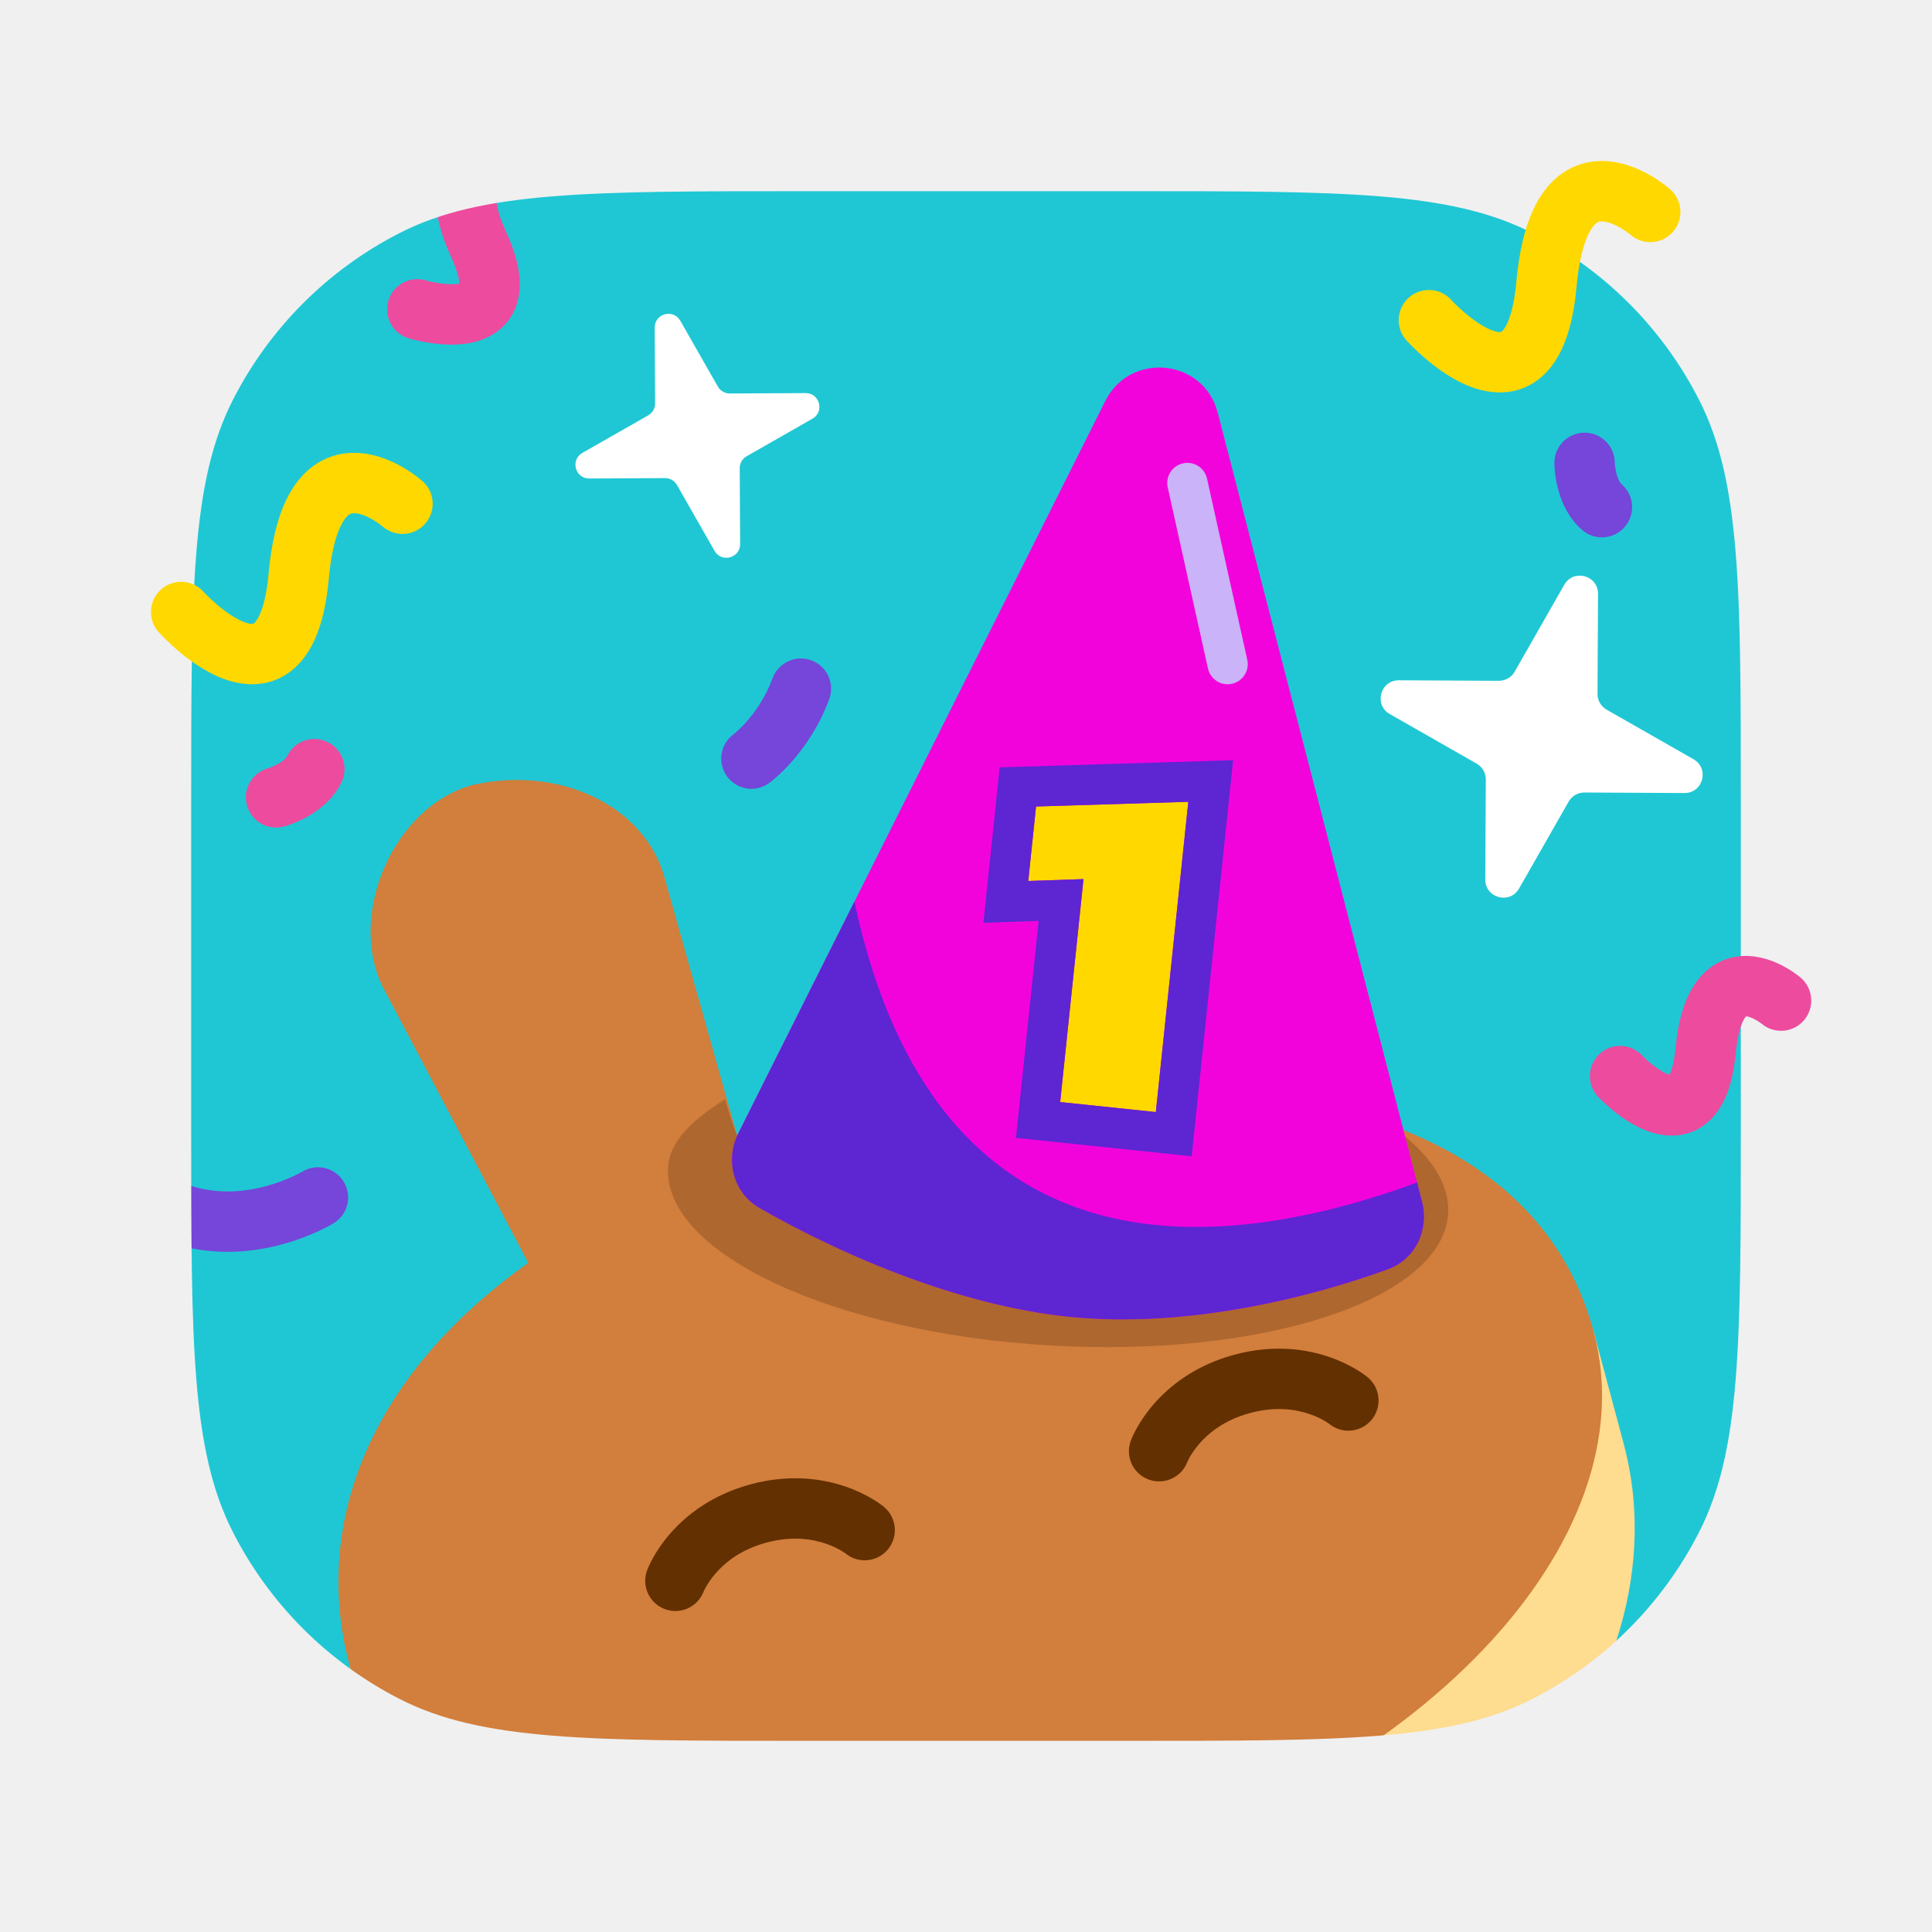
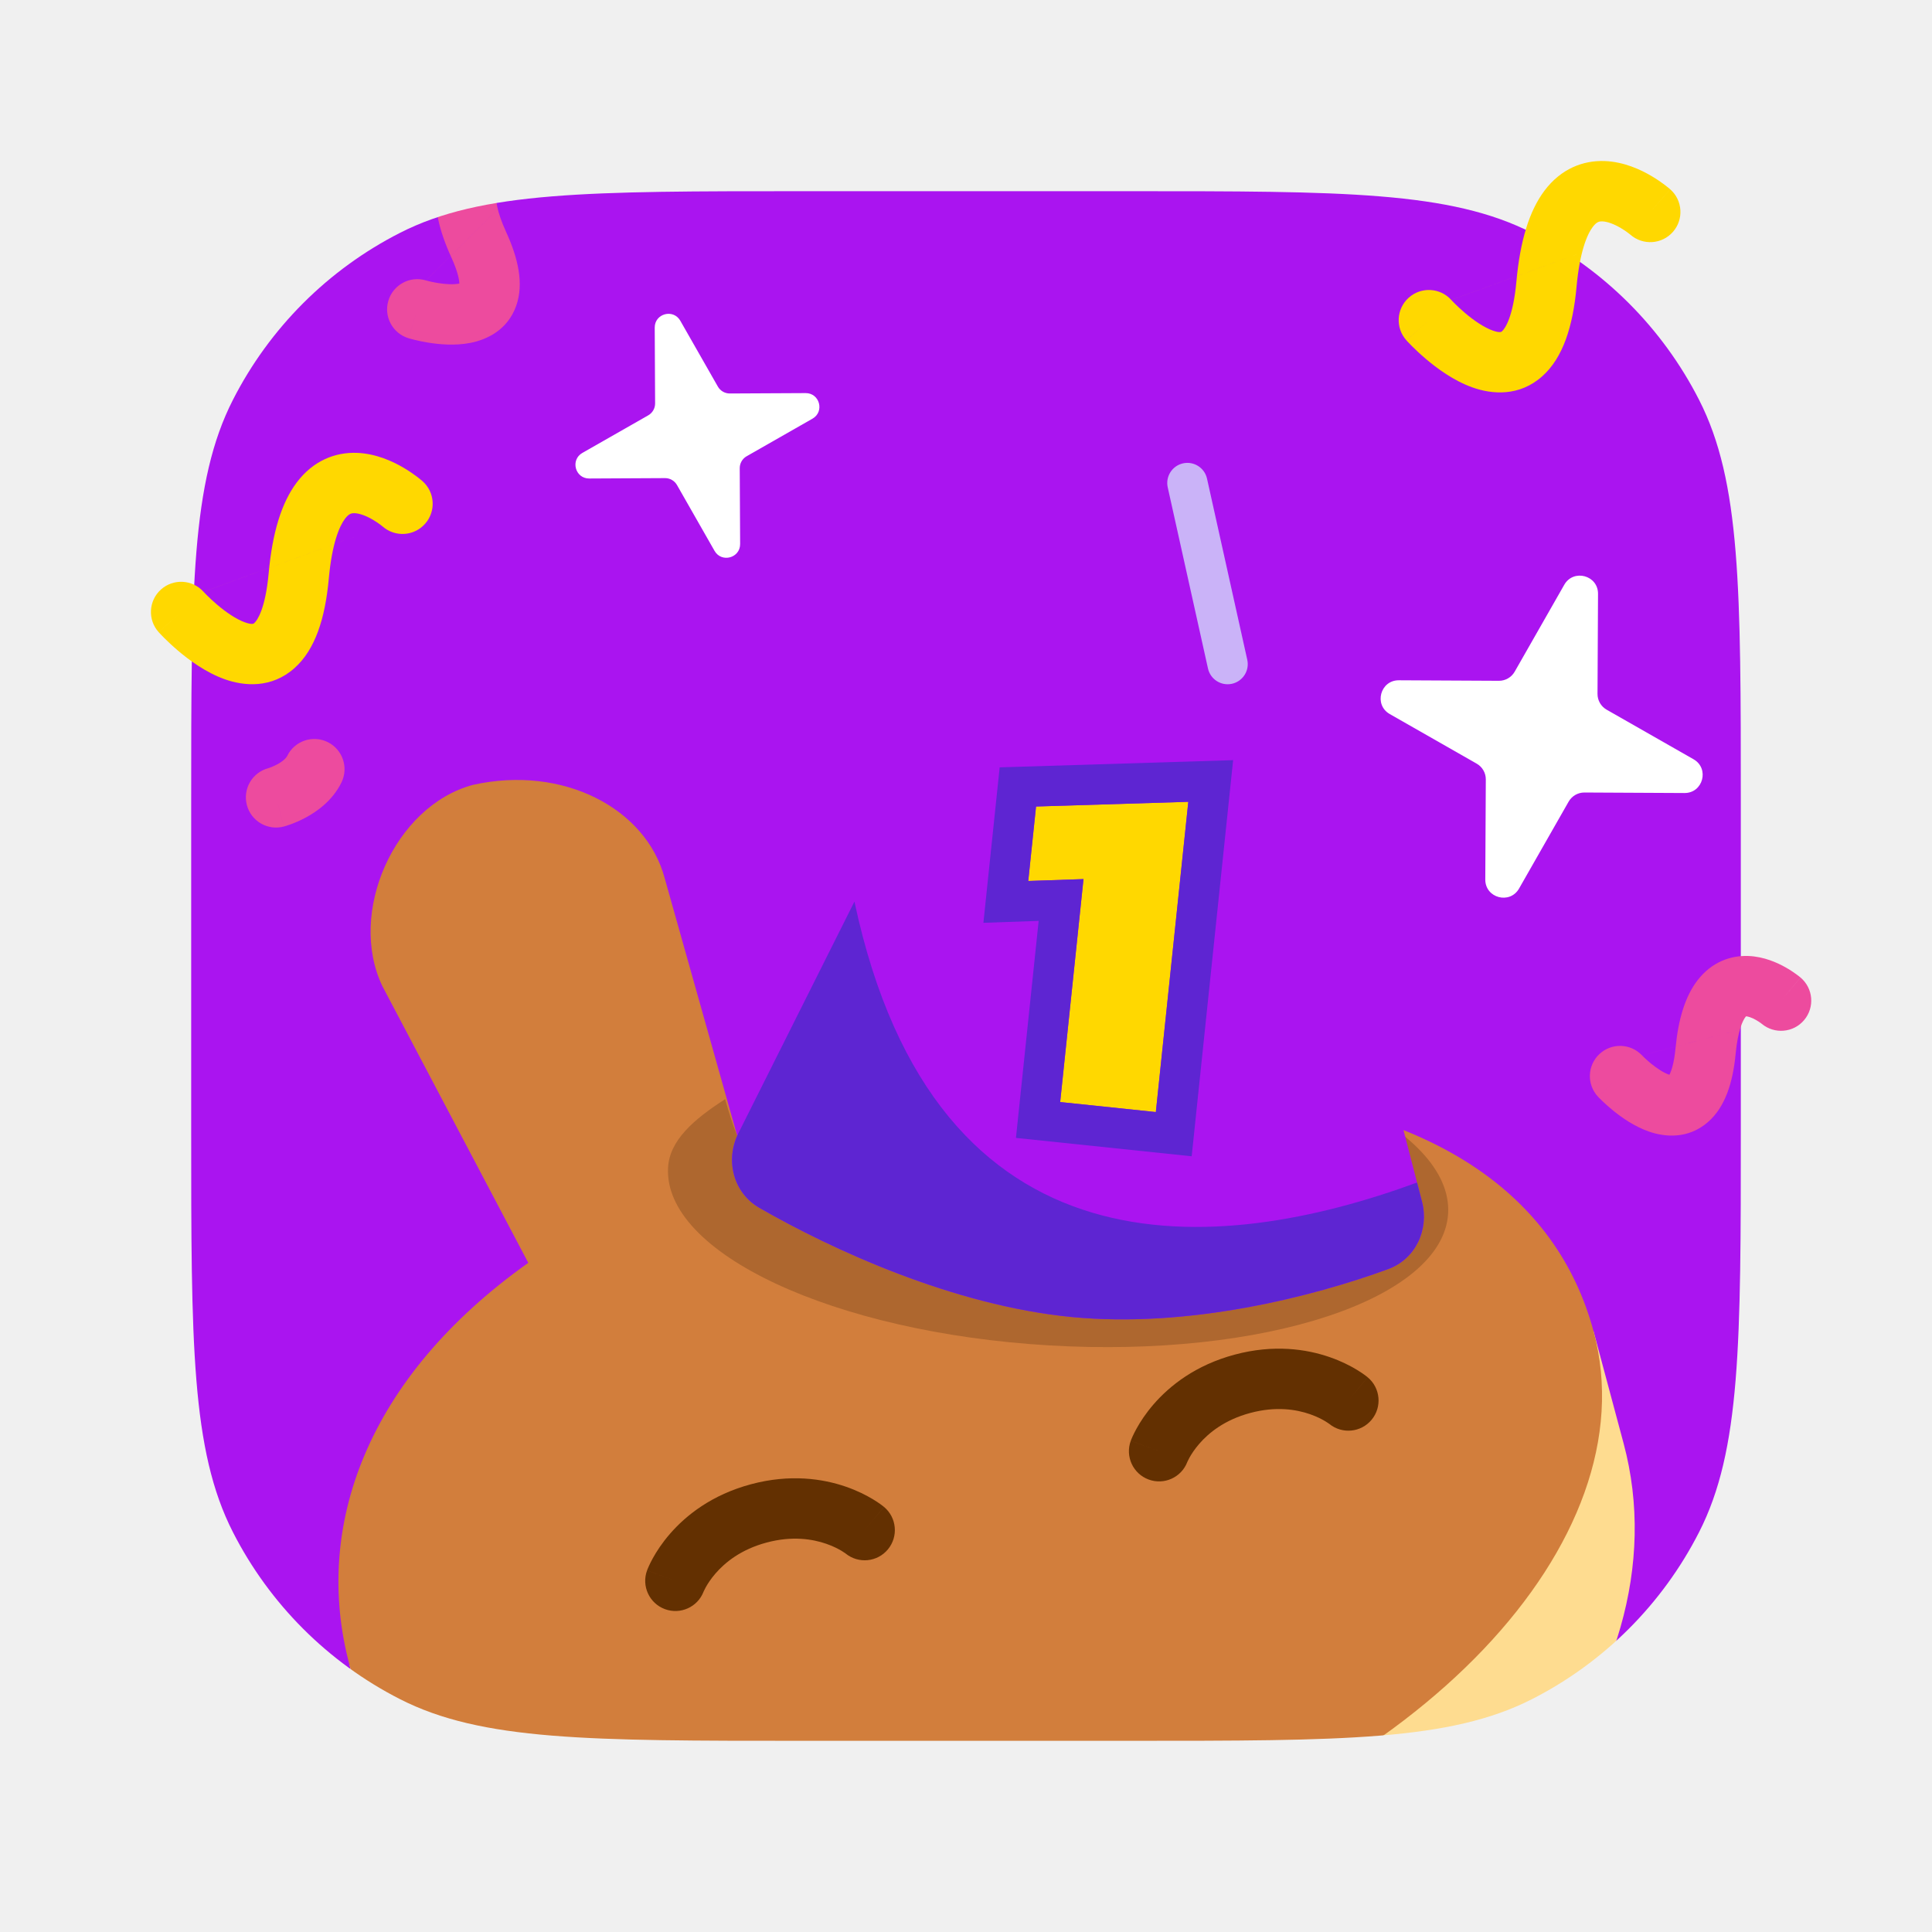
<svg xmlns="http://www.w3.org/2000/svg" width="192" height="192" fill="none" viewBox="0 0 192 192">
  <mask id="mask0" width="154" height="154" x="19" y="19" maskUnits="userSpaceOnUse" style="mask-type:alpha">
    <path fill="#EFF3F5" d="M19 79.8C19 58.518 19 47.877 23.142 39.748C26.785 32.598 32.598 26.785 39.748 23.142C47.877 19 58.518 19 79.8 19H112.2C133.482 19 144.123 19 152.252 23.142C159.402 26.785 165.215 32.598 168.858 39.748C173 47.877 173 58.518 173 79.8V112.2C173 133.482 173 144.123 168.858 152.252C165.215 159.402 159.402 165.215 152.252 168.858C144.123 173 133.482 173 112.2 173H79.8C58.518 173 47.877 173 39.748 168.858C32.598 165.215 26.785 159.402 23.142 152.252C19 144.123 19 133.482 19 112.2V79.8Z" />
  </mask>
  <g mask="url(#mask0)">
-     <path fill="#1FC7D4" d="M6 6H186V186H6V6Z" />
+     <path fill="#AA14F0" d="M6 6H186V186H6V6Z" />
    <path fill="#FEDC90" d="M161.351 143.439C167.804 167.523 145.358 194.463 111.216 203.611C77.073 212.76 44.164 200.652 37.711 176.568L34.736 165.468L158.377 132.339L161.351 143.439Z" />
    <path fill="#D27E3C" fill-rule="evenodd" d="M38 98C34.513 90.715 39.198 80.091 47 78C56 75.997 64.203 80.363 66.048 87.248L74 115.5C78.059 113.82 81.956 112.324 86.434 111.124C90.808 109.952 95.15 109.086 99.408 108.511L97.5 101.5C95.655 94.615 98 88.546 107.5 86C115.302 83.909 121.877 88.447 122.5 96.5L122.5 108.511C142.261 110.296 154.69 118.578 158.377 132.339C163.967 153.203 140.822 177.534 106.679 186.682C72.537 195.831 40.327 186.333 34.736 165.468C31.068 151.778 36.436 136.907 52.5 125.5L38 98Z" clip-rule="evenodd" />
    <path fill="#AE672F" d="M143.912 120.602C143.409 129.106 125.647 134.972 104.24 133.703C82.834 132.435 65.889 124.512 66.393 116.008C66.552 113.336 68.922 111.246 72.066 109.234C72.066 109.234 73.585 114.889 74.601 114.888C81.43 113.089 96.703 102.352 106.065 102.906C127.472 104.175 144.416 112.097 143.912 120.602Z" />
-     <path fill="#7645D9" fill-rule="evenodd" d="M34.156 117.431C35.022 118.843 34.58 120.69 33.168 121.557L31.599 119C33.168 121.557 33.167 121.557 33.166 121.558L33.164 121.559L33.159 121.562L33.147 121.57L33.115 121.589C33.091 121.603 33.059 121.622 33.02 121.644C32.943 121.689 32.838 121.749 32.708 121.82C32.446 121.961 32.08 122.15 31.622 122.362C30.71 122.783 29.415 123.302 27.85 123.712C24.74 124.527 20.372 124.954 15.841 123.082C13.61 122.16 11.944 120.949 10.811 119.484C9.662 118.001 9.188 116.422 9.092 114.998C9 113.611 9.267 112.415 9.535 111.594C9.672 111.176 9.816 110.833 9.932 110.582C9.991 110.456 10.044 110.351 10.086 110.27C10.107 110.23 10.126 110.195 10.142 110.166L10.163 110.128L10.172 110.112L10.177 110.105L10.178 110.101C10.179 110.1 10.18 110.098 12.778 111.598L10.18 110.098C11.009 108.663 12.843 108.172 14.278 109C15.7 109.821 16.196 111.63 15.399 113.059C15.395 113.067 15.386 113.084 15.374 113.11C15.342 113.179 15.29 113.299 15.239 113.457C15.131 113.788 15.052 114.193 15.079 114.598C15.104 114.966 15.215 115.372 15.555 115.811C15.909 116.269 16.634 116.917 18.132 117.536C21.06 118.746 23.997 118.519 26.33 117.908C27.485 117.605 28.445 117.22 29.107 116.914C29.436 116.762 29.687 116.632 29.846 116.546C29.926 116.503 29.982 116.471 30.013 116.453L30.04 116.437L30.036 116.439L30.033 116.441M34.156 117.431C33.291 116.022 31.451 115.579 30.041 116.437L34.156 117.431ZM30.041 116.437C30.038 116.438 30.034 116.44 30.031 116.442L30.041 116.437Z" clip-rule="evenodd" />
-     <path fill="#7645D9" fill-rule="evenodd" d="M74.674 75.391C76.451 77.808 76.452 77.807 76.453 77.807L76.455 77.805L76.458 77.803L76.466 77.797L76.486 77.782C76.501 77.771 76.519 77.757 76.54 77.741C76.582 77.709 76.635 77.667 76.7 77.615C76.828 77.511 77 77.368 77.205 77.184C77.615 76.819 78.161 76.291 78.763 75.603C79.961 74.231 81.414 72.182 82.409 69.472C82.98 67.917 82.182 66.193 80.627 65.622C79.072 65.051 77.348 65.849 76.777 67.404C76.093 69.265 75.087 70.692 74.245 71.654C73.827 72.132 73.459 72.486 73.208 72.71C73.084 72.821 72.989 72.899 72.934 72.944C72.907 72.966 72.889 72.98 72.882 72.985C72.882 72.985 72.882 72.985 72.882 72.985C72.882 72.985 72.882 72.985 72.882 72.985C71.56 73.97 71.28 75.838 72.257 77.168C73.239 78.503 75.117 78.789 76.451 77.808L74.674 75.391Z" clip-rule="evenodd" />
+     <path fill="#AA14F0" fill-rule="evenodd" d="M34.156 117.431C35.022 118.843 34.58 120.69 33.168 121.557L31.599 119C33.168 121.557 33.167 121.557 33.166 121.558L33.164 121.559L33.159 121.562L33.147 121.57L33.115 121.589C33.091 121.603 33.059 121.622 33.02 121.644C32.943 121.689 32.838 121.749 32.708 121.82C32.446 121.961 32.08 122.15 31.622 122.362C30.71 122.783 29.415 123.302 27.85 123.712C24.74 124.527 20.372 124.954 15.841 123.082C13.61 122.16 11.944 120.949 10.811 119.484C9.662 118.001 9.188 116.422 9.092 114.998C9 113.611 9.267 112.415 9.535 111.594C9.672 111.176 9.816 110.833 9.932 110.582C9.991 110.456 10.044 110.351 10.086 110.27C10.107 110.23 10.126 110.195 10.142 110.166L10.163 110.128L10.172 110.112L10.177 110.105L10.178 110.101C10.179 110.1 10.18 110.098 12.778 111.598L10.18 110.098C11.009 108.663 12.843 108.172 14.278 109C15.7 109.821 16.196 111.63 15.399 113.059C15.395 113.067 15.386 113.084 15.374 113.11C15.342 113.179 15.29 113.299 15.239 113.457C15.131 113.788 15.052 114.193 15.079 114.598C15.104 114.966 15.215 115.372 15.555 115.811C15.909 116.269 16.634 116.917 18.132 117.536C21.06 118.746 23.997 118.519 26.33 117.908C27.485 117.605 28.445 117.22 29.107 116.914C29.436 116.762 29.687 116.632 29.846 116.546C29.926 116.503 29.982 116.471 30.013 116.453L30.04 116.437L30.036 116.439L30.033 116.441M34.156 117.431C33.291 116.022 31.451 115.579 30.041 116.437L34.156 117.431ZM30.041 116.437C30.038 116.438 30.034 116.44 30.031 116.442L30.041 116.437Z" clip-rule="evenodd" />
+     <path fill="#AA14F0" fill-rule="evenodd" d="M74.674 75.391C76.451 77.808 76.452 77.807 76.453 77.807L76.455 77.805L76.458 77.803L76.466 77.797L76.486 77.782C76.501 77.771 76.519 77.757 76.54 77.741C76.582 77.709 76.635 77.667 76.7 77.615C76.828 77.511 77 77.368 77.205 77.184C77.615 76.819 78.161 76.291 78.763 75.603C79.961 74.231 81.414 72.182 82.409 69.472C82.98 67.917 82.182 66.193 80.627 65.622C79.072 65.051 77.348 65.849 76.777 67.404C76.093 69.265 75.087 70.692 74.245 71.654C73.827 72.132 73.459 72.486 73.208 72.71C73.084 72.821 72.989 72.899 72.934 72.944C72.907 72.966 72.889 72.98 72.882 72.985C72.882 72.985 72.882 72.985 72.882 72.985C72.882 72.985 72.882 72.985 72.882 72.985C71.56 73.97 71.28 75.838 72.257 77.168C73.239 78.503 75.117 78.789 76.451 77.808L74.674 75.391Z" clip-rule="evenodd" />
    <path fill="#ED4B9E" fill-rule="evenodd" d="M51.066 19.203C52.688 19.484 54.235 18.403 54.529 16.78C54.823 15.149 53.74 13.589 52.109 13.295L51.576 16.247C52.109 13.295 52.108 13.294 52.106 13.294L52.103 13.293L52.096 13.292L52.079 13.289L52.036 13.282C52.004 13.277 51.962 13.27 51.914 13.263C51.816 13.249 51.687 13.232 51.531 13.216C51.223 13.185 50.797 13.155 50.302 13.161C49.377 13.171 47.912 13.305 46.528 14.04C44.982 14.86 43.699 16.359 43.385 18.601C43.101 20.626 43.653 22.948 44.852 25.574C45.52 27.036 45.638 27.83 45.65 28.176C45.633 28.18 45.615 28.184 45.596 28.187C45.073 28.289 44.309 28.255 43.52 28.127C43.157 28.069 42.844 27.999 42.626 27.946C42.518 27.919 42.435 27.898 42.385 27.884C42.36 27.877 42.343 27.872 42.336 27.87L42.336 27.87M42.331 27.868C42.33 27.868 42.33 27.868 42.33 27.868L42.333 27.869L42.336 27.87C42.334 27.869 42.332 27.869 42.331 27.868M42.331 27.868C40.748 27.394 39.078 28.29 38.599 29.872C38.118 31.458 39.015 33.133 40.6 33.613L41.47 30.742C40.6 33.613 40.601 33.614 40.602 33.614L40.605 33.615L40.61 33.616L40.624 33.62L40.664 33.632C40.696 33.641 40.737 33.653 40.788 33.667C40.889 33.695 41.029 33.732 41.199 33.774C41.537 33.857 42.01 33.961 42.562 34.05C43.605 34.219 45.19 34.379 46.743 34.077C48.336 33.766 50.45 32.821 51.308 30.366C52.067 28.193 51.499 25.683 50.31 23.08C49.317 20.909 49.272 19.823 49.327 19.433C49.344 19.31 49.343 19.316 49.342 19.328C49.342 19.333 49.341 19.34 49.341 19.339C49.504 19.253 49.86 19.166 50.369 19.16C50.591 19.158 50.786 19.171 50.918 19.185C50.983 19.192 51.03 19.198 51.053 19.201C51.059 19.202 51.063 19.203 51.066 19.203C51.066 19.203 51.066 19.203 51.066 19.203M45.857 28.115C45.856 28.115 45.85 28.117 45.841 28.123C45.853 28.118 45.857 28.115 45.857 28.115Z" clip-rule="evenodd" />
    <path fill="#ED4B9E" fill-rule="evenodd" d="M26.635 76.349C25.048 76.787 24.109 78.424 24.536 80.017C24.965 81.618 26.61 82.568 28.21 82.139L27.433 79.241C28.21 82.139 28.211 82.139 28.212 82.138L28.217 82.137L28.226 82.135L28.245 82.129L28.298 82.114C28.338 82.103 28.389 82.087 28.45 82.068C28.571 82.031 28.732 81.977 28.923 81.907C29.301 81.768 29.816 81.555 30.381 81.251C31.436 80.684 33.031 79.605 33.935 77.757C34.663 76.269 34.046 74.472 32.558 73.744C31.07 73.016 29.273 73.632 28.545 75.121C28.446 75.324 28.137 75.646 27.54 75.967C27.278 76.108 27.03 76.21 26.851 76.276C26.764 76.308 26.698 76.33 26.662 76.341C26.648 76.345 26.639 76.348 26.635 76.349Z" clip-rule="evenodd" />
  </g>
-   <path fill="#7645D9" fill-rule="evenodd" d="M160.476 45.977C160.463 44.331 159.125 43 157.476 43C155.819 43 154.476 44.343 154.476 46L157.476 46C154.476 46 154.476 46.001 154.476 46.002L154.476 46.008L154.476 46.016L154.476 46.037L154.477 46.091C154.477 46.133 154.479 46.187 154.482 46.25C154.487 46.377 154.496 46.546 154.515 46.749C154.551 47.15 154.624 47.703 154.771 48.327C155.046 49.493 155.675 51.312 157.227 52.664C158.476 53.752 160.371 53.622 161.459 52.373C162.548 51.123 162.417 49.228 161.168 48.14C160.998 47.992 160.766 47.61 160.611 46.95C160.543 46.661 160.508 46.395 160.49 46.205C160.482 46.112 160.478 46.043 160.477 46.005C160.476 45.991 160.476 45.982 160.476 45.977Z" clip-rule="evenodd" />
-   <path fill="#f303dc" d="M106.481 130.881C118.161 132.015 130.467 128.862 137.959 126.119C140.673 125.126 142.039 122.203 141.316 119.411L121.016 41.007C119.628 35.645 112.326 34.89 109.841 39.85L73.383 112.612C72.042 115.289 72.871 118.543 75.462 120.033C82.731 124.211 94.781 129.744 106.481 130.881Z" />
+   <path fill="#AA14F0" fill-rule="evenodd" d="M160.476 45.977C160.463 44.331 159.125 43 157.476 43C155.819 43 154.476 44.343 154.476 46L157.476 46C154.476 46 154.476 46.001 154.476 46.002L154.476 46.008L154.476 46.016L154.476 46.037L154.477 46.091C154.477 46.133 154.479 46.187 154.482 46.25C154.487 46.377 154.496 46.546 154.515 46.749C154.551 47.15 154.624 47.703 154.771 48.327C155.046 49.493 155.675 51.312 157.227 52.664C158.476 53.752 160.371 53.622 161.459 52.373C162.548 51.123 162.417 49.228 161.168 48.14C160.998 47.992 160.766 47.61 160.611 46.95C160.543 46.661 160.508 46.395 160.49 46.205C160.482 46.112 160.478 46.043 160.477 46.005C160.476 45.991 160.476 45.982 160.476 45.977Z" clip-rule="evenodd" />
+   <path fill="#AA14F0" d="M106.481 130.881C118.161 132.015 130.467 128.862 137.959 126.119C140.673 125.126 142.039 122.203 141.316 119.411L121.016 41.007C119.628 35.645 112.326 34.89 109.841 39.85L73.383 112.612C72.042 115.289 72.871 118.543 75.462 120.033C82.731 124.211 94.781 129.744 106.481 130.881Z" />
  <path fill="#5E25D2" fill-rule="evenodd" d="M137.959 126.119C130.467 128.862 118.161 132.015 106.481 130.88C94.781 129.744 82.731 124.211 75.462 120.032C72.872 118.543 72.042 115.289 73.383 112.612L84.914 89.598C92.993 127.572 121.175 124.744 140.826 117.518L141.316 119.411C142.039 122.203 140.673 125.126 137.959 126.119Z" clip-rule="evenodd" />
  <path fill="#633001" fill-rule="evenodd" d="M69.922 158.173C69.335 159.705 67.624 160.484 66.081 159.915C64.527 159.341 63.732 157.616 64.306 156.061L67.12 157.1C64.306 156.061 64.306 156.06 64.307 156.058L64.308 156.055L64.31 156.049L64.316 156.035L64.329 156.001C64.338 155.976 64.35 155.946 64.364 155.911C64.392 155.842 64.43 155.755 64.477 155.651C64.57 155.443 64.703 155.168 64.883 154.844C65.24 154.197 65.787 153.344 66.578 152.433C68.172 150.594 70.739 148.545 74.629 147.503C78.519 146.46 81.766 146.952 84.066 147.747C85.206 148.141 86.106 148.607 86.739 148.988C87.057 149.178 87.309 149.35 87.495 149.483C87.587 149.55 87.663 149.607 87.722 149.653C87.752 149.676 87.777 149.696 87.798 149.712L87.826 149.735L87.838 149.745L87.843 149.749L87.845 149.751C87.847 149.752 87.848 149.753 85.93 152.06L87.848 149.753C89.122 150.812 89.296 152.704 88.237 153.978C87.186 155.243 85.314 155.424 84.04 154.39C84.033 154.385 84.016 154.372 83.99 154.353C83.927 154.308 83.811 154.228 83.645 154.128C83.313 153.928 82.791 153.655 82.106 153.418C80.755 152.951 78.741 152.612 76.181 153.298C73.622 153.984 72.047 155.284 71.111 156.364C70.636 156.912 70.321 157.409 70.133 157.749C70.039 157.918 69.978 158.045 69.947 158.116C69.933 158.146 69.925 158.165 69.922 158.173Z" clip-rule="evenodd" />
  <path fill="#633001" fill-rule="evenodd" d="M117.992 145.293C117.405 146.825 115.694 147.604 114.151 147.034C112.597 146.46 111.802 144.735 112.376 143.181L115.19 144.22C112.376 143.181 112.376 143.18 112.377 143.178L112.378 143.175L112.38 143.169L112.386 143.155L112.399 143.121C112.408 143.096 112.42 143.066 112.434 143.031C112.462 142.962 112.5 142.874 112.546 142.77C112.64 142.563 112.773 142.288 112.953 141.964C113.31 141.317 113.857 140.464 114.647 139.553C116.242 137.714 118.808 135.665 122.698 134.622C126.589 133.58 129.836 134.071 132.136 134.867C133.276 135.261 134.176 135.726 134.809 136.107C135.127 136.298 135.379 136.47 135.565 136.603C135.657 136.669 135.733 136.727 135.792 136.772C135.822 136.795 135.847 136.815 135.868 136.832L135.896 136.855L135.908 136.865L135.913 136.869L135.915 136.871C135.916 136.872 135.918 136.873 134 139.18L135.918 136.873C137.192 137.932 137.366 139.823 136.307 141.098C135.256 142.362 133.384 142.544 132.11 141.51C132.103 141.505 132.086 141.492 132.06 141.473C131.997 141.427 131.881 141.348 131.715 141.248C131.383 141.048 130.861 140.774 130.176 140.537C128.825 140.07 126.811 139.732 124.251 140.418C121.692 141.104 120.117 142.404 119.181 143.483C118.706 144.031 118.391 144.529 118.203 144.869C118.109 145.038 118.048 145.165 118.017 145.236C118.003 145.265 117.995 145.285 117.992 145.293Z" clip-rule="evenodd" />
  <path fill="#FFD800" d="M105.359 109.521L107.677 87.363L102.187 87.551L102.961 80.15L118.092 79.683L114.866 110.515L105.359 109.521Z" />
  <path fill="#5E25D2" fill-rule="evenodd" d="M100.964 113.083L103.22 91.518L97.73 91.707L99.346 76.259L122.547 75.544L118.428 114.91L100.964 113.083ZM107.677 87.363L105.359 109.521L114.866 110.515L118.092 79.683L102.961 80.15L102.187 87.551L107.677 87.363Z" clip-rule="evenodd" />
  <path fill="#fff" d="M150.963 88.301C150.047 89.906 147.597 89.249 147.606 87.402L147.658 77.459C147.661 76.811 147.315 76.211 146.751 75.89L138.115 70.963C136.511 70.047 137.167 67.597 139.015 67.606L148.957 67.657C149.606 67.661 150.205 67.314 150.527 66.751L155.454 58.115C156.369 56.511 158.82 57.167 158.81 59.015L158.759 68.957C158.756 69.606 159.102 70.205 159.665 70.527L168.301 75.454C169.906 76.369 169.249 78.82 167.402 78.81L157.459 78.759C156.811 78.756 156.211 79.102 155.89 79.665L150.963 88.301Z" />
  <path fill="#fff" d="M73.553 54.062C73.56 55.462 71.704 55.959 71.01 54.743L67.278 48.201C67.034 47.774 66.58 47.512 66.089 47.514L58.557 47.553C57.157 47.56 56.66 45.704 57.875 45.01L64.418 41.278C64.844 41.034 65.107 40.58 65.104 40.089L65.066 32.557C65.058 31.157 66.915 30.66 67.608 31.875L71.341 38.418C71.584 38.844 72.039 39.107 72.53 39.104L80.062 39.066C81.462 39.058 81.959 40.915 80.743 41.608L74.201 45.341C73.774 45.584 73.512 46.039 73.514 46.53L73.553 54.062Z" />
  <path fill="#FFD800" fill-rule="evenodd" d="M162.027 23.324C163.27 24.409 165.157 24.288 166.249 23.049C167.346 21.807 167.227 19.911 165.985 18.815L164.029 21.031C165.985 18.815 165.984 18.814 165.983 18.813L165.98 18.811L165.974 18.805L165.96 18.793L165.921 18.76C165.891 18.734 165.852 18.701 165.804 18.662C165.709 18.584 165.579 18.48 165.419 18.359C165.101 18.119 164.65 17.802 164.1 17.48C163.061 16.87 161.394 16.077 159.471 16.005C157.341 15.926 155.132 16.753 153.477 18.964C151.962 20.988 151.065 23.965 150.7 27.961C150.374 31.526 149.564 32.655 149.277 32.913C149.275 32.915 149.274 32.917 149.271 32.919C149.238 32.958 149.1 33.12 148.34 32.848C147.473 32.537 146.468 31.849 145.576 31.09C145.155 30.732 144.806 30.399 144.566 30.159C144.446 30.04 144.355 29.945 144.297 29.884C144.269 29.853 144.248 29.831 144.237 29.819L144.229 29.81M162.027 23.324C162.023 23.321 162.012 23.312 161.994 23.297C161.958 23.267 161.894 23.216 161.807 23.151C161.632 23.018 161.374 22.837 161.064 22.655C160.385 22.256 159.731 22.019 159.248 22.001C158.971 21.991 158.688 22.015 158.281 22.559C157.733 23.291 156.998 24.975 156.675 28.506C156.313 32.47 155.318 35.552 153.286 37.377C150.988 39.441 148.253 39.191 146.316 38.496C144.433 37.821 142.774 36.583 141.69 35.661C141.122 35.179 140.655 34.733 140.326 34.405C140.161 34.24 140.029 34.103 139.935 34.003C139.888 33.953 139.85 33.913 139.822 33.883L139.788 33.845L139.777 33.832L139.771 33.826C139.77 33.825 139.769 33.824 141.933 31.879L139.769 33.824C138.661 32.592 138.762 30.695 139.994 29.587C141.225 28.481 143.119 28.58 144.227 29.808" clip-rule="evenodd" />
  <path fill="#FFD800" fill-rule="evenodd" d="M38.027 52.324C39.27 53.409 41.157 53.288 42.249 52.049C43.346 50.807 43.227 48.911 41.985 47.815L41.983 47.813L41.98 47.81L41.96 47.793L41.921 47.76C41.891 47.734 41.852 47.701 41.804 47.662C41.709 47.584 41.579 47.48 41.419 47.359C41.101 47.119 40.65 46.802 40.1 46.48C39.061 45.87 37.394 45.077 35.471 45.005C33.342 44.926 31.132 45.753 29.477 47.964C27.962 49.988 27.065 52.965 26.7 56.961C26.374 60.525 25.564 61.655 25.277 61.913C25.277 61.913 25.274 61.917 25.271 61.919C25.238 61.958 25.1 62.12 24.34 61.848C23.473 61.537 22.468 60.849 21.576 60.09C21.155 59.732 20.806 59.399 20.566 59.159C20.446 59.039 20.355 58.945 20.297 58.884C20.269 58.853 20.248 58.831 20.237 58.819L20.229 58.81M38.027 52.324C38.023 52.321 38.012 52.312 37.994 52.297C37.958 52.267 37.894 52.216 37.807 52.151C37.632 52.018 37.374 51.837 37.064 51.655C36.385 51.256 35.731 51.019 35.248 51.001C34.971 50.991 34.688 51.015 34.281 51.559C33.733 52.291 32.998 53.975 32.675 57.507C32.313 61.47 31.319 64.552 29.286 66.377C26.988 68.441 24.253 68.19 22.316 67.496C20.433 66.821 18.774 65.583 17.69 64.661C17.122 64.178 16.655 63.733 16.326 63.405C16.161 63.24 16.029 63.103 15.935 63.003C15.888 62.953 15.85 62.913 15.822 62.882L15.788 62.845L15.777 62.832L15.771 62.826C15.771 62.826 15.769 62.824 17.933 60.879L15.769 62.824C14.661 61.592 14.762 59.695 15.994 58.587C17.225 57.481 19.119 57.58 20.227 58.808" clip-rule="evenodd" />
  <path fill="#ED4B9E" fill-rule="evenodd" d="M175.08 101.745C176.344 102.799 178.225 102.637 179.29 101.378C180.36 100.113 180.203 98.22 178.938 97.15L177 99.44C178.938 97.15 178.937 97.148 178.935 97.147L178.933 97.145L178.927 97.141L178.914 97.13L178.881 97.102C178.855 97.081 178.823 97.055 178.784 97.025C178.707 96.963 178.603 96.884 178.476 96.793C178.225 96.611 177.871 96.372 177.44 96.13C176.633 95.676 175.298 95.06 173.732 95.004C171.983 94.942 170.122 95.598 168.729 97.383C167.471 98.995 166.787 101.282 166.514 104.155C166.361 105.755 166.066 106.502 165.903 106.808C165.887 106.802 165.869 106.797 165.85 106.79C165.346 106.617 164.702 106.205 164.083 105.7C163.798 105.468 163.561 105.251 163.399 105.096C163.319 105.019 163.259 104.959 163.222 104.922C163.204 104.904 163.192 104.891 163.186 104.885L163.186 104.885M163.183 104.882C163.182 104.881 163.182 104.881 163.182 104.881L163.184 104.883L163.186 104.885C163.185 104.883 163.184 104.882 163.183 104.882M163.183 104.882C162.049 103.679 160.155 103.62 158.948 104.751C157.739 105.884 157.678 107.783 158.811 108.992L161 106.94C158.811 108.992 158.812 108.992 158.813 108.993L158.815 108.995L158.819 108.999L158.829 109.01L158.857 109.04C158.88 109.063 158.91 109.094 158.947 109.132C159.021 109.207 159.123 109.308 159.249 109.43C159.501 109.671 159.858 109.997 160.292 110.351C161.11 111.018 162.404 111.95 163.9 112.464C165.434 112.992 167.737 113.23 169.708 111.533C171.452 110.031 172.215 107.573 172.486 104.724C172.713 102.348 173.217 101.385 173.459 101.075C173.535 100.976 173.532 100.981 173.524 100.991C173.521 100.995 173.518 101 173.518 101C173.702 101.007 174.055 101.11 174.498 101.359C174.692 101.468 174.853 101.577 174.961 101.655C175.014 101.693 175.051 101.722 175.07 101.737C175.074 101.74 175.078 101.743 175.08 101.745C175.08 101.745 175.08 101.745 175.08 101.745M166.113 106.858C166.112 106.858 166.106 106.857 166.095 106.857C166.108 106.859 166.113 106.859 166.113 106.858Z" clip-rule="evenodd" />
  <path fill="#CAB3F8" fill-rule="evenodd" d="M117.566 46.048C118.644 45.808 119.713 46.488 119.952 47.566L123.952 65.566C124.192 66.644 123.512 67.713 122.434 67.952C121.356 68.192 120.287 67.512 120.048 66.434L116.048 48.434C115.808 47.356 116.488 46.287 117.566 46.048Z" clip-rule="evenodd" />
</svg>
